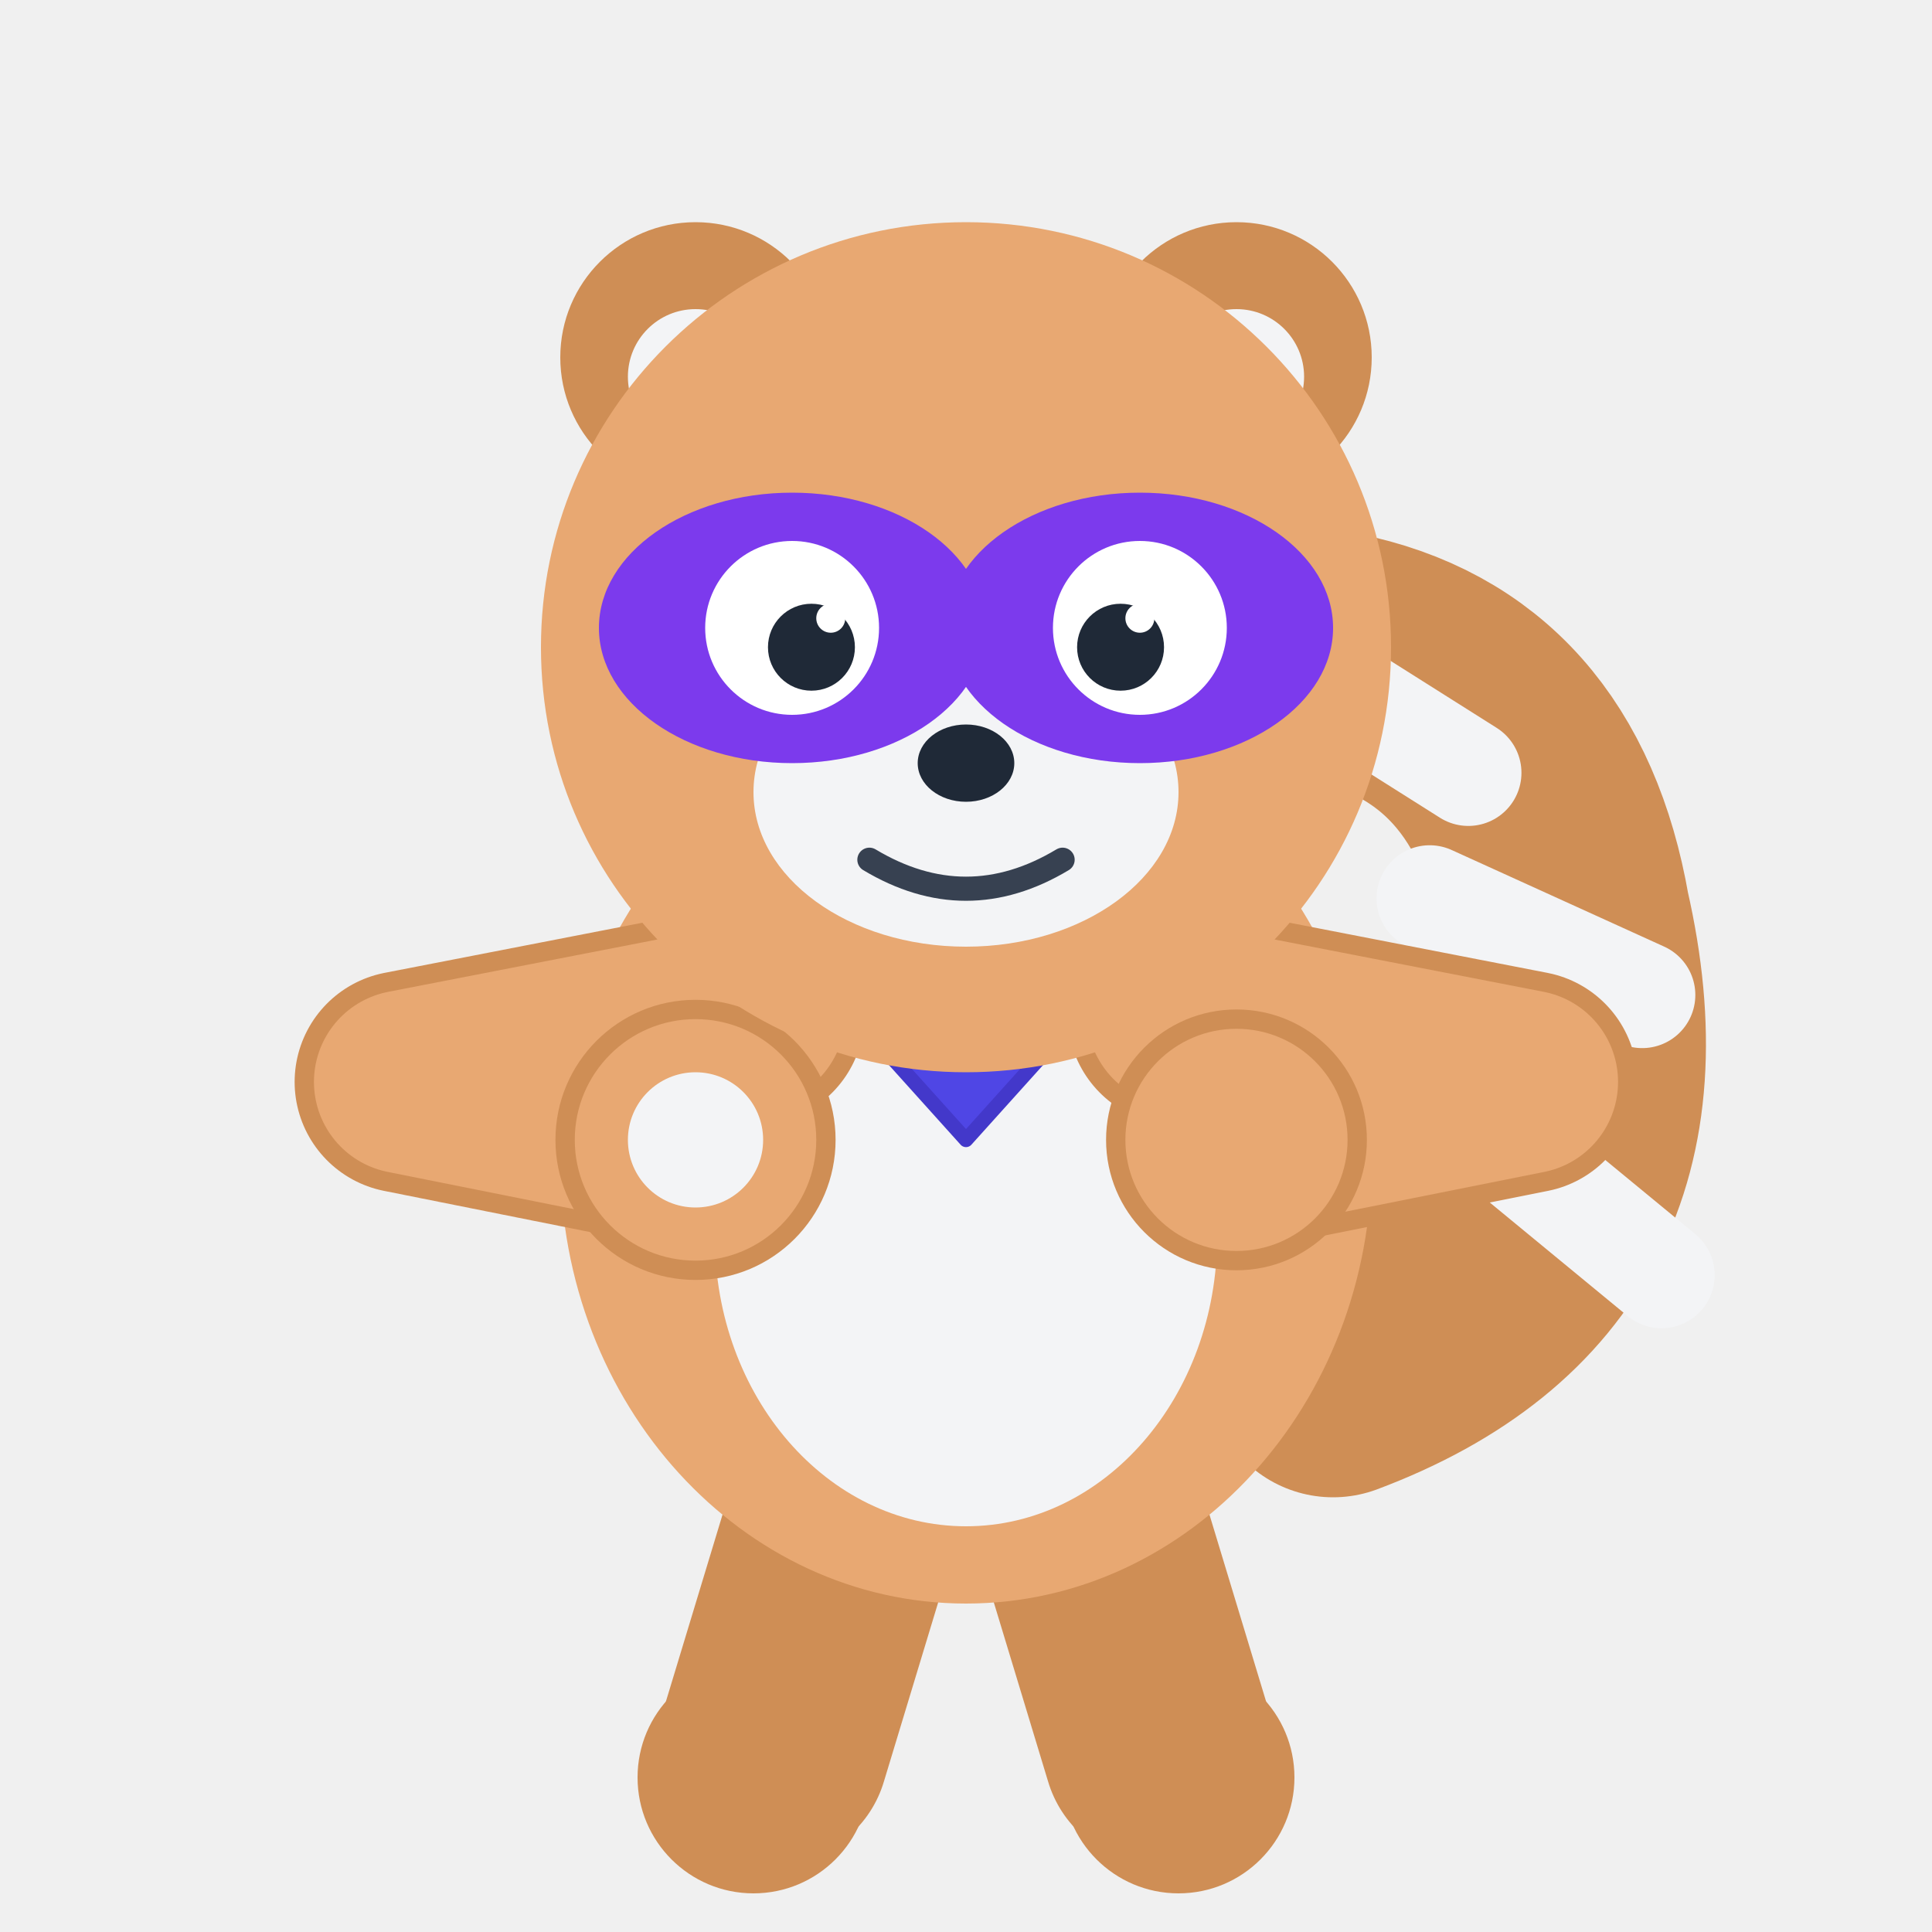
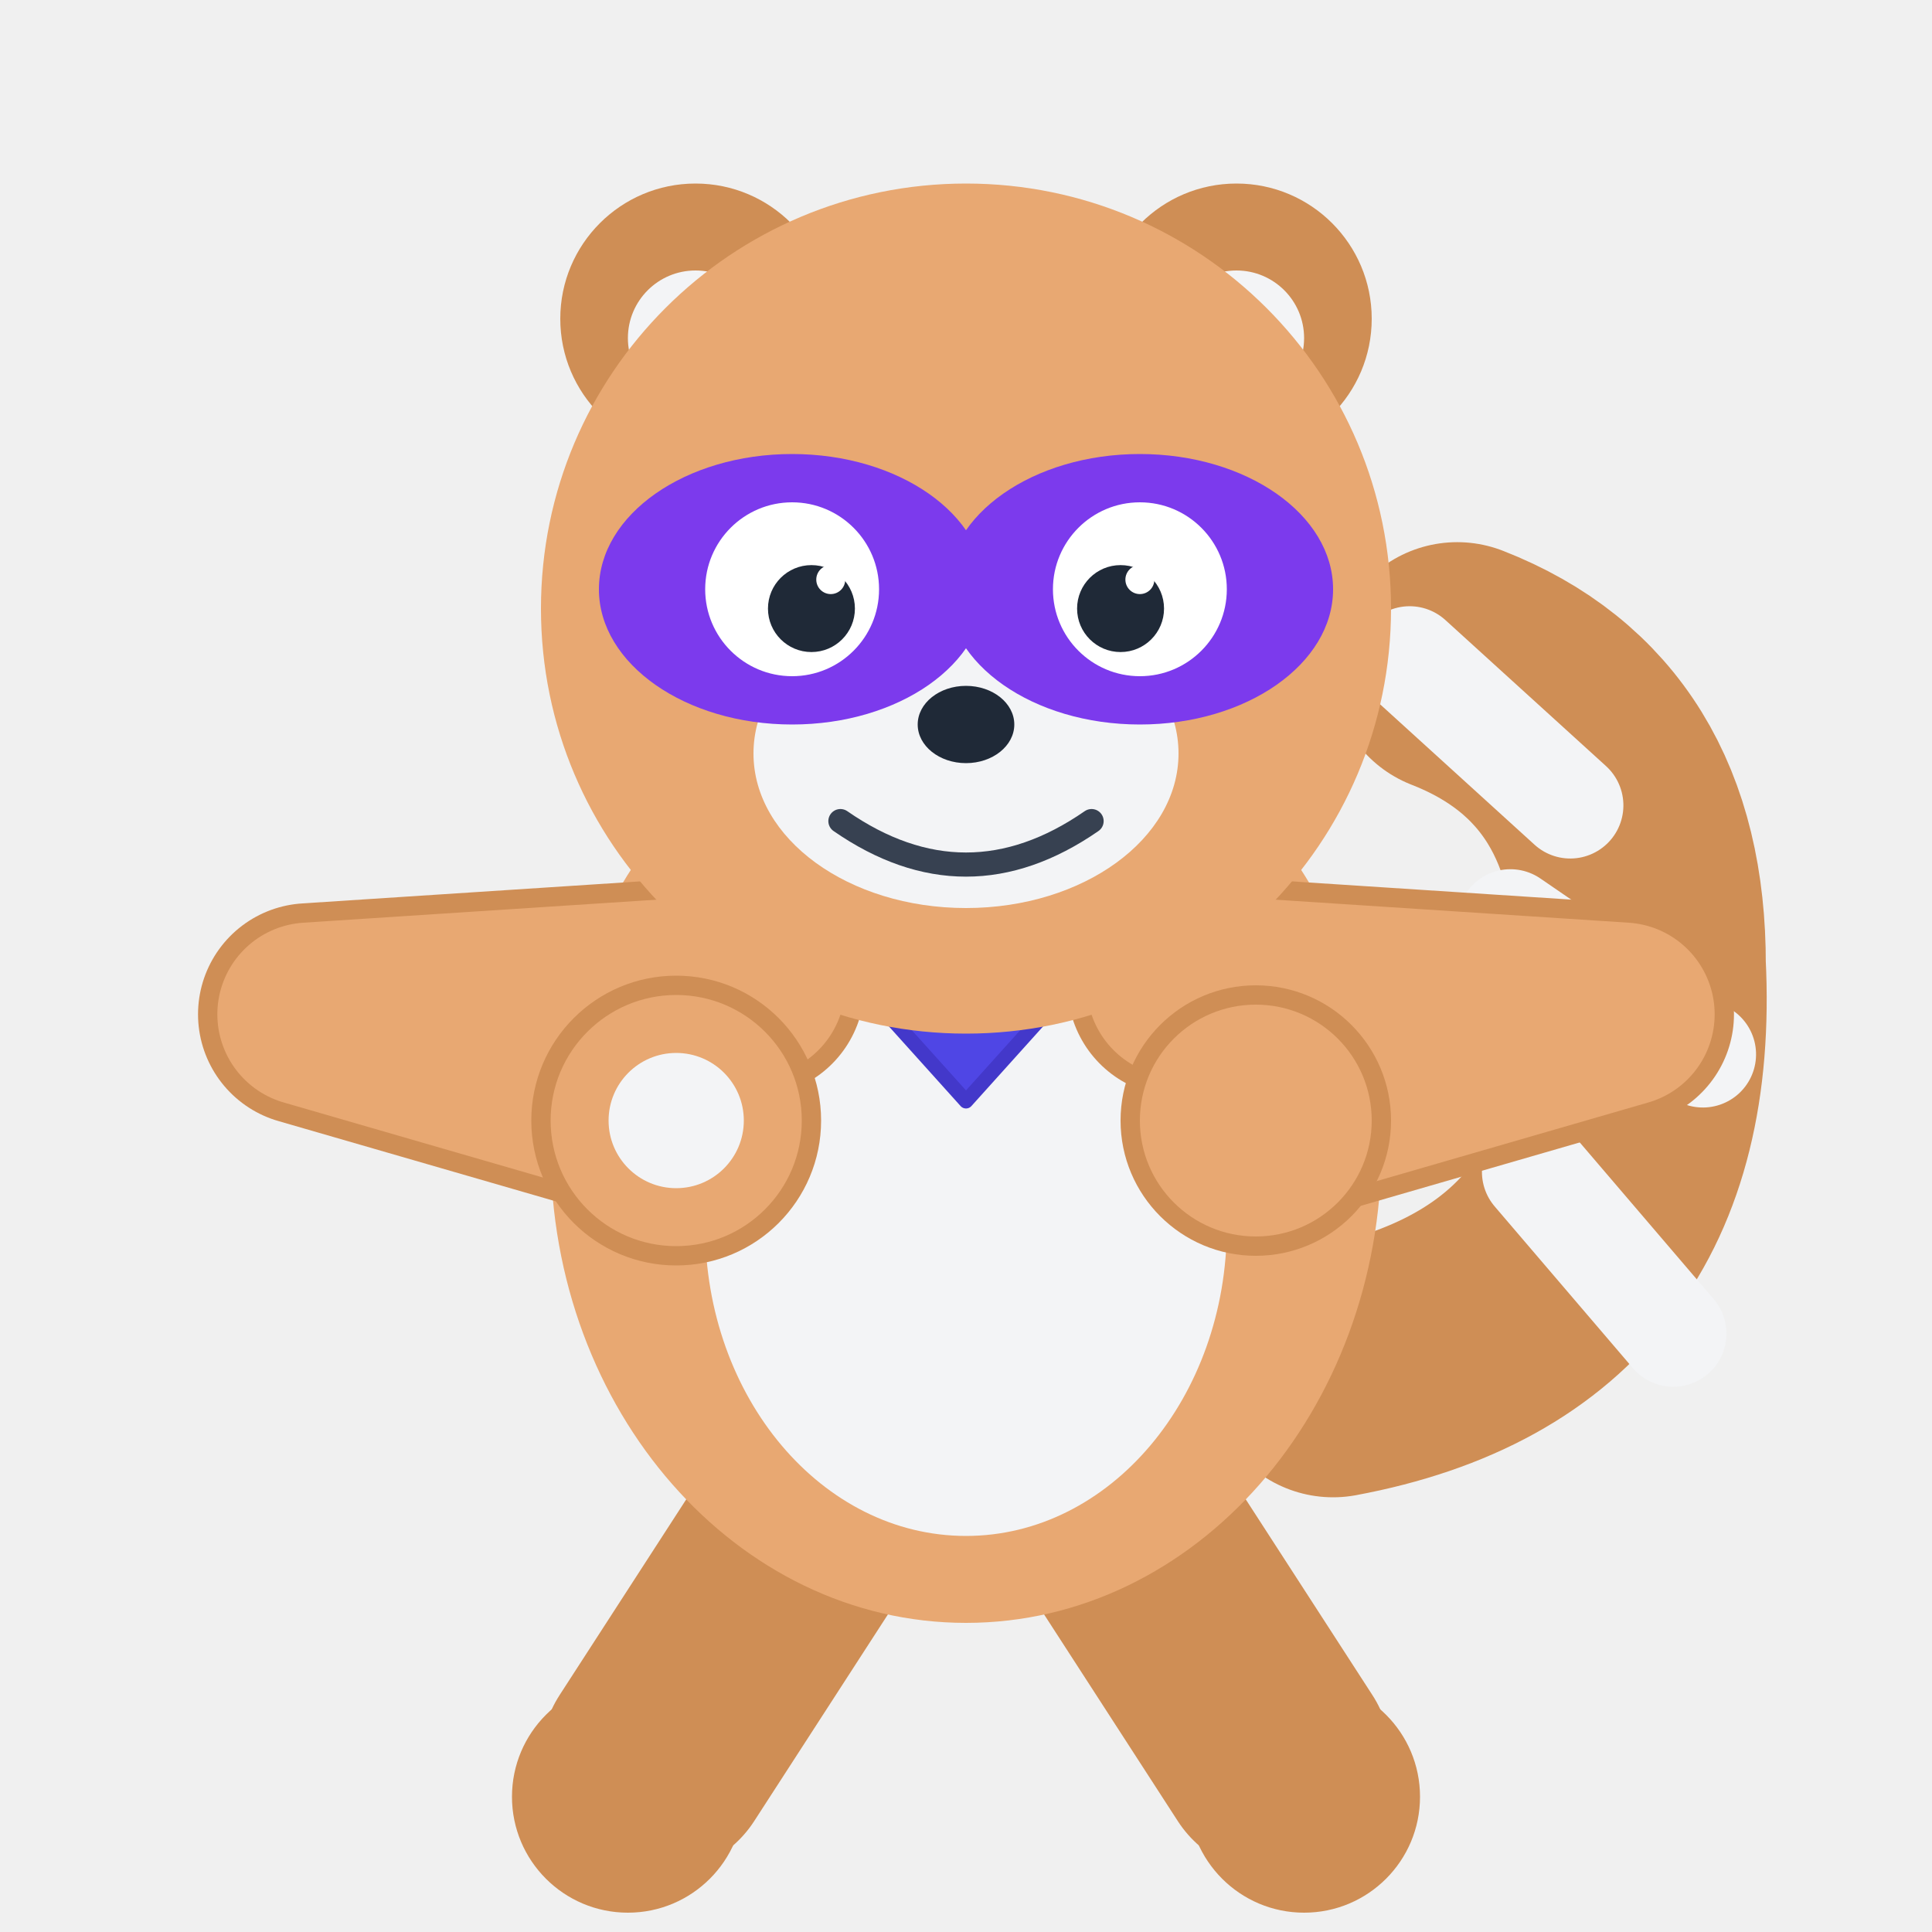
<svg xmlns="http://www.w3.org/2000/svg" viewBox="0 0 200 200" width="200" height="200">
-   <path d="M138,142 Q170,130 162,95 Q158,72 138,68" stroke="#CF8E55" stroke-width="26" fill="none" stroke-linecap="round" />
-   <line x1="155" y1="118" x2="172" y2="132" stroke="#F3F4F6" stroke-width="11" stroke-linecap="round" />
-   <line x1="148" y1="93" x2="170" y2="103" stroke="#F3F4F6" stroke-width="11" stroke-linecap="round" />
-   <line x1="133" y1="68" x2="152" y2="80" stroke="#F3F4F6" stroke-width="11" stroke-linecap="round" />
-   <line x1="90" y1="148" x2="80" y2="181" stroke="#CF8E55" stroke-width="24" stroke-linecap="round" />
-   <circle cx="78" cy="184" r="12" fill="#CF8E55" />
-   <line x1="110" y1="148" x2="120" y2="181" stroke="#CF8E55" stroke-width="24" stroke-linecap="round" />
-   <circle cx="122" cy="184" r="12" fill="#CF8E55" />
-   <ellipse cx="100" cy="120" rx="42" ry="46" fill="#E8A872" />
-   <ellipse cx="100" cy="128" rx="26" ry="30" fill="#F3F4F6" />
-   <path d="M82,98 L118,98 L100,118 Z" fill="#4F46E5" stroke="#4338CA" stroke-width="1.5" stroke-linejoin="round" />
-   <path d="M122,105 L158,112 L128,118" stroke="#CF8E55" stroke-width="23" fill="none" stroke-linecap="round" stroke-linejoin="round" />
-   <path d="M122,105 L158,112 L128,118" stroke="#E8A872" stroke-width="19" fill="none" stroke-linecap="round" stroke-linejoin="round" />
-   <circle cx="128" cy="118" r="13.5" fill="#CF8E55" />
-   <circle cx="128" cy="118" r="11.5" fill="#E8A872" />
-   <path d="M78,105 L42,112 L72,118" stroke="#CF8E55" stroke-width="23" fill="none" stroke-linecap="round" stroke-linejoin="round" />
-   <path d="M78,105 L42,112 L72,118" stroke="#E8A872" stroke-width="19" fill="none" stroke-linecap="round" stroke-linejoin="round" />
-   <circle cx="72" cy="118" r="14.5" fill="#CF8E55" />
-   <circle cx="72" cy="118" r="12.5" fill="#E8A872" />
-   <circle cx="72" cy="118" r="7" fill="#F3F4F6" />
-   <g transform="translate(0,-3)">
+   <g transform="rotate(10 138 142)">
+     <path d="M138,142 Q170,130 162,95 Q158,72 138,68" stroke="#CF8E55" stroke-width="26" fill="none" stroke-linecap="round" />
+     <line x1="155" y1="118" x2="172" y2="132" stroke="#F3F4F6" stroke-width="11" stroke-linecap="round" />
+     <line x1="148" y1="93" x2="170" y2="103" stroke="#F3F4F6" stroke-width="11" stroke-linecap="round" />
+     <line x1="133" y1="68" x2="152" y2="80" stroke="#F3F4F6" stroke-width="11" stroke-linecap="round" />
+   </g>
+   <line x1="90" y1="148" x2="68" y2="182" stroke="#CF8E55" stroke-width="24" stroke-linecap="round" />
+   <circle cx="65" cy="186" r="12" fill="#CF8E55" />
+   <line x1="110" y1="148" x2="132" y2="182" stroke="#CF8E55" stroke-width="24" stroke-linecap="round" />
+   <circle cx="135" cy="186" r="12" fill="#CF8E55" />
+   <ellipse cx="100" cy="119" rx="43" ry="49" fill="#E8A872" />
+   <ellipse cx="100" cy="127" rx="27" ry="32" fill="#F3F4F6" />
+   <path d="M82,94 L118,94 L100,114 Z" fill="#4F46E5" stroke="#4338CA" stroke-width="1.5" stroke-linejoin="round" />
+   <path d="M122,102 L168,105 L130,116" stroke="#CF8E55" stroke-width="23" fill="none" stroke-linecap="round" stroke-linejoin="round" />
+   <path d="M122,102 L168,105 L130,116" stroke="#E8A872" stroke-width="19" fill="none" stroke-linecap="round" stroke-linejoin="round" />
+   <circle cx="130" cy="116" r="14" fill="#CF8E55" />
+   <circle cx="130" cy="116" r="12" fill="#E8A872" />
+   <path d="M78,102 L32,105 L70,116" stroke="#CF8E55" stroke-width="23" fill="none" stroke-linecap="round" stroke-linejoin="round" />
+   <path d="M78,102 L32,105 L70,116" stroke="#E8A872" stroke-width="19" fill="none" stroke-linecap="round" stroke-linejoin="round" />
+   <circle cx="70" cy="116" r="15" fill="#CF8E55" />
+   <circle cx="70" cy="116" r="13" fill="#E8A872" />
+   <circle cx="70" cy="116" r="7" fill="#F3F4F6" />
+   <g transform="translate(0,-7)">
    <circle cx="72" cy="40" r="14" fill="#CF8E55" />
    <circle cx="72" cy="42" r="7" fill="#F3F4F6" />
    <circle cx="128" cy="40" r="14" fill="#CF8E55" />
    <circle cx="128" cy="42" r="7" fill="#F3F4F6" />
    <circle cx="100" cy="70" r="44" fill="#E8A872" />
    <ellipse cx="100" cy="85" rx="22" ry="16" fill="#F3F4F6" />
    <ellipse cx="82" cy="68" rx="20" ry="14" fill="#7C3AED" />
    <ellipse cx="118" cy="68" rx="20" ry="14" fill="#7C3AED" />
    <circle cx="82" cy="68" r="9" fill="#FFFFFF" />
    <circle cx="118" cy="68" r="9" fill="#FFFFFF" />
    <circle cx="84" cy="70" r="4.5" fill="#1F2937" />
    <circle cx="116" cy="70" r="4.5" fill="#1F2937" />
    <circle cx="86" cy="67" r="1.5" fill="#FFFFFF" />
    <circle cx="118" cy="67" r="1.5" fill="#FFFFFF" />
    <ellipse cx="100" cy="82" rx="5" ry="4" fill="#1F2937" />
-     <path d="M90,92 Q100,98 110,92" stroke="#374151" stroke-width="2.5" fill="none" stroke-linecap="round" />
+     <path d="M87,92 Q100,101 113,92" stroke="#374151" stroke-width="2.5" fill="none" stroke-linecap="round" />
  </g>
</svg>
